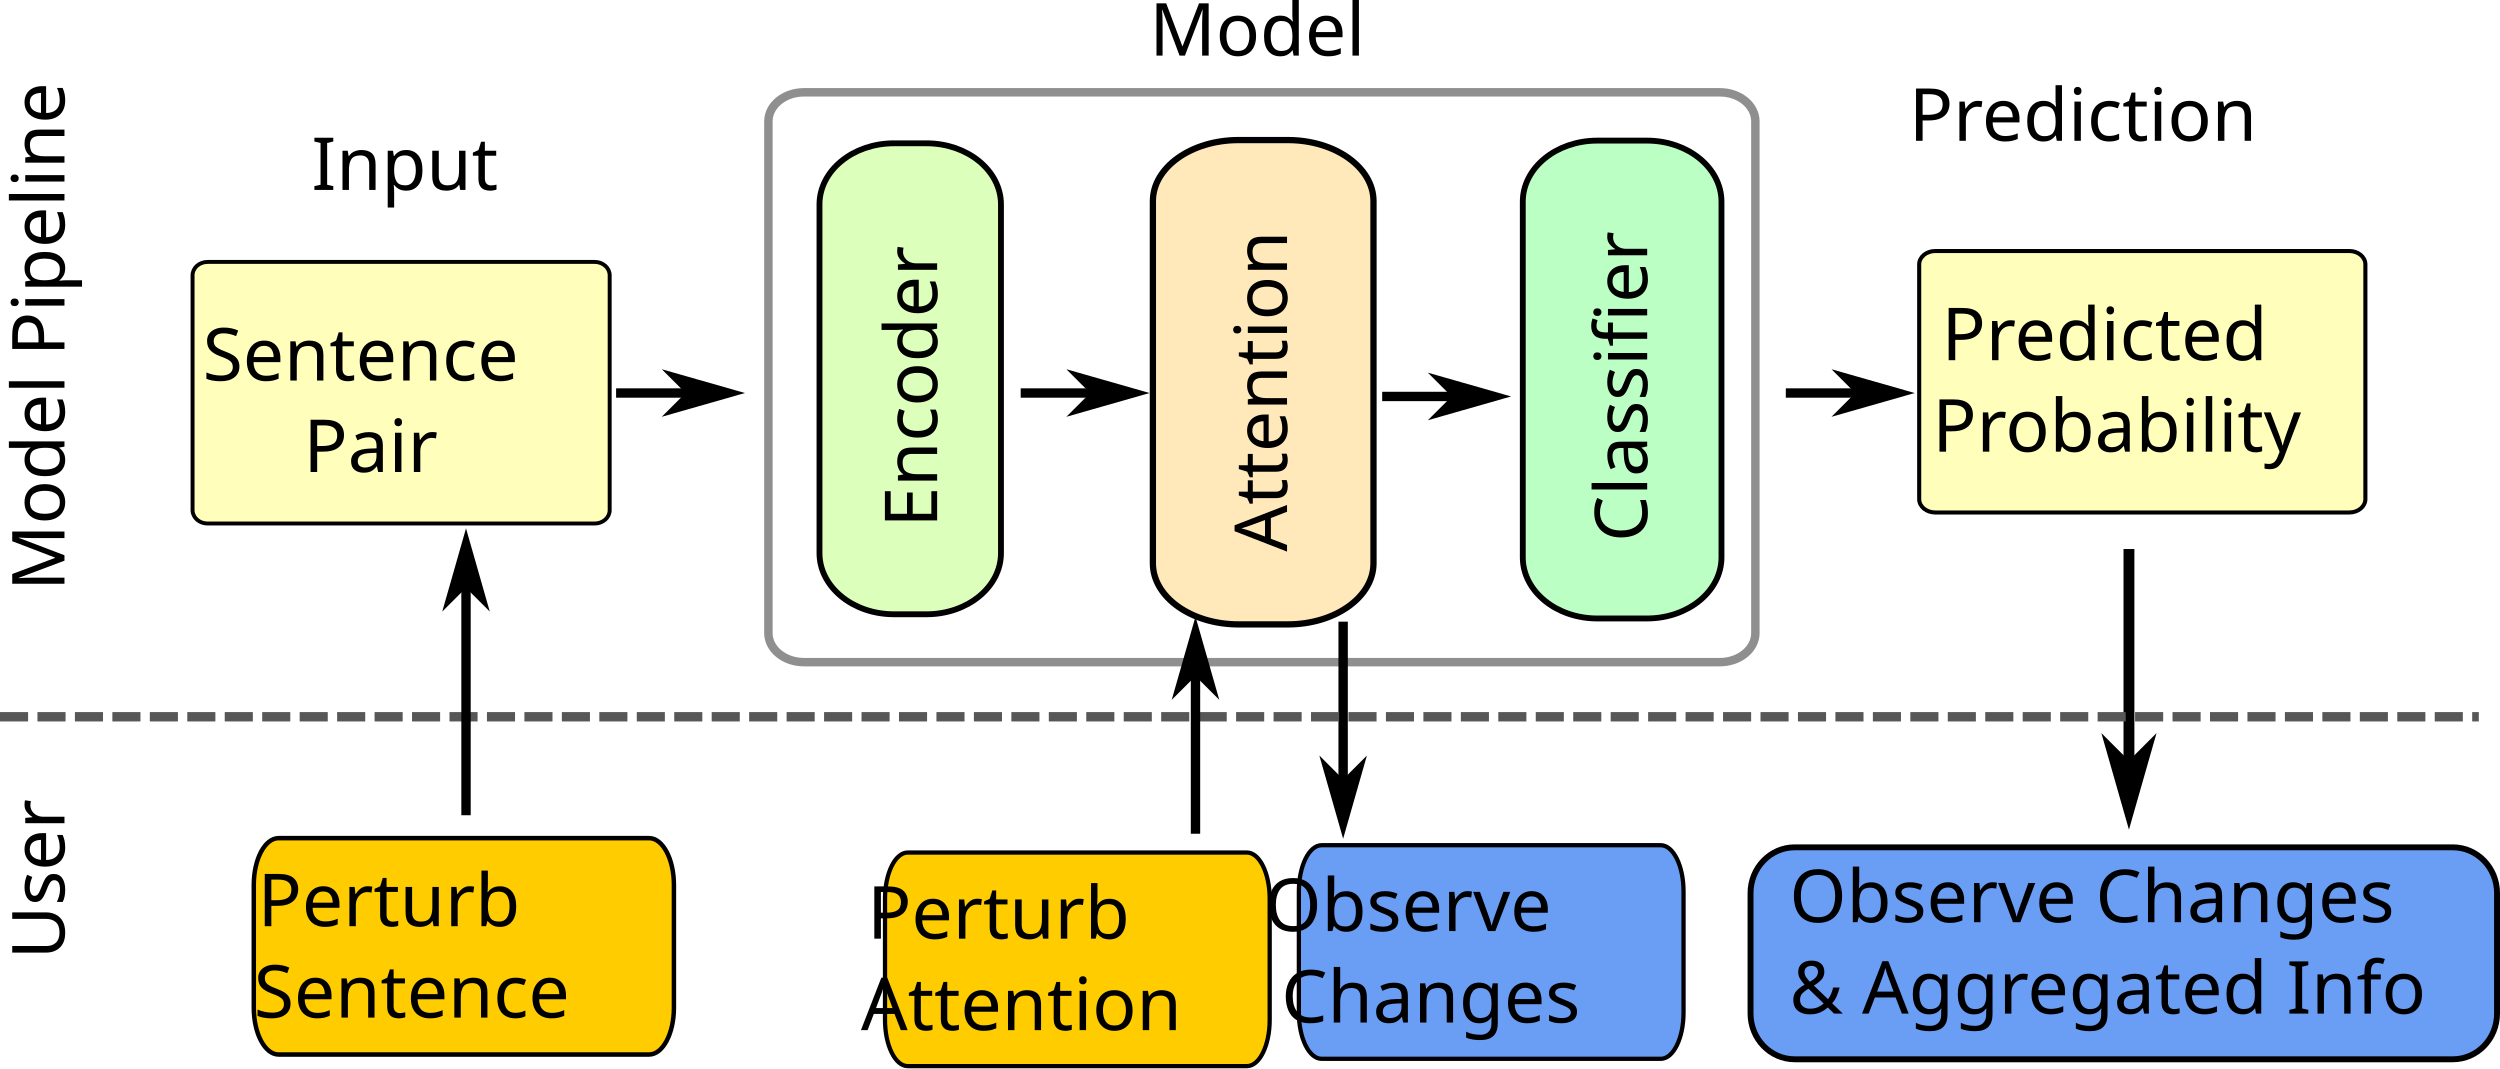
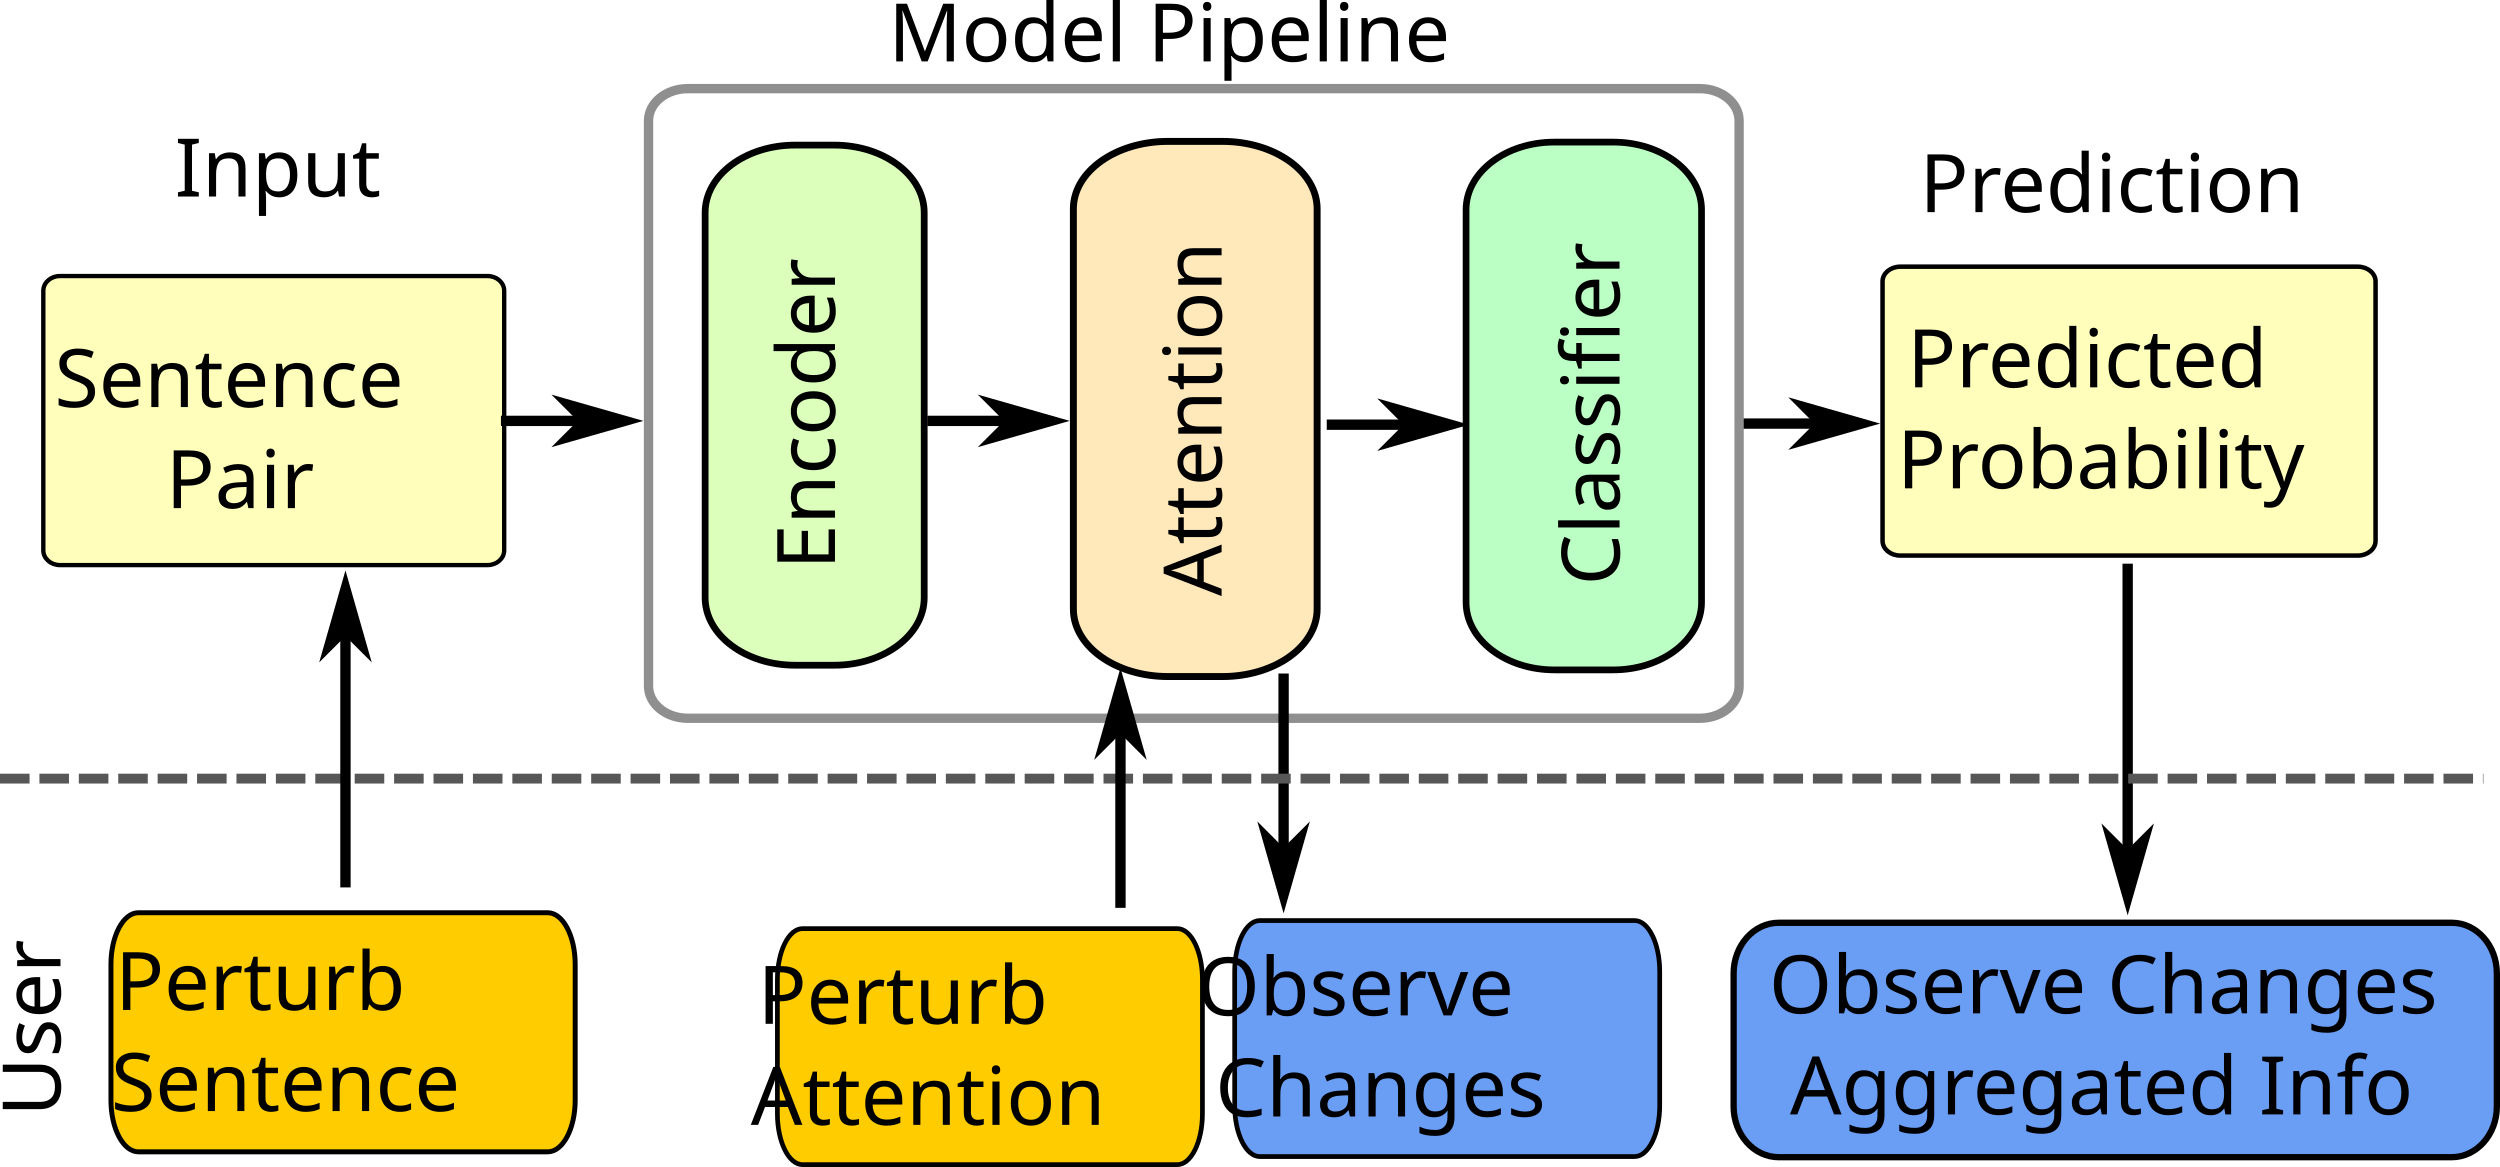
- <svg xmlns="http://www.w3.org/2000/svg" width="602.757mm" height="257.56mm" viewBox="0 0 2135.754 912.613" id="svg2" version="1.1">
+ <svg xmlns="http://www.w3.org/2000/svg" width="545.507mm" height="254.641mm" viewBox="0 0 1932.897 902.272" id="svg2" version="1.1">
  <defs id="defs4">
    <marker orient="auto" refY="0" refX="0" id="marker4225" style="overflow:visible">
      <path id="path4227" d="M 0,0 5,-5 -12.5,0 5,5 0,0 Z" style="fill:#000000;fill-opacity:1;fill-rule:evenodd;stroke:#000000;stroke-width:1pt;stroke-opacity:1" transform="matrix(-0.4,0,0,-0.4,-4,0)" />
    </marker>
    <marker style="overflow:visible" id="marker4219" refX="0" refY="0" orient="auto">
      <path transform="matrix(-0.4,0,0,-0.4,-4,0)" style="fill:#000000;fill-opacity:1;fill-rule:evenodd;stroke:#000000;stroke-width:1pt;stroke-opacity:1" d="M 0,0 5,-5 -12.5,0 5,5 0,0 Z" id="path4221" />
    </marker>
    <marker orient="auto" refY="0" refX="0" id="marker4213" style="overflow:visible">
      <path id="path4215" d="M 0,0 5,-5 -12.5,0 5,5 0,0 Z" style="fill:#000000;fill-opacity:1;fill-rule:evenodd;stroke:#000000;stroke-width:1pt;stroke-opacity:1" transform="matrix(-0.4,0,0,-0.4,-4,0)" />
    </marker>
    <marker style="overflow:visible" id="marker9688" refX="0" refY="0" orient="auto">
      <path transform="matrix(-0.4,0,0,-0.4,-4,0)" style="fill:#000000;fill-opacity:1;fill-rule:evenodd;stroke:#000000;stroke-width:1pt;stroke-opacity:1" d="M 0,0 5,-5 -12.5,0 5,5 0,0 Z" id="path9690" />
    </marker>
    <marker orient="auto" refY="0" refX="0" id="marker4545" style="overflow:visible">
      <path id="path4298" d="M 0,0 5,-5 -12.5,0 5,5 0,0 Z" style="fill:#000000;fill-opacity:1;fill-rule:evenodd;stroke:#000000;stroke-width:1pt;stroke-opacity:1" transform="matrix(-0.4,0,0,-0.4,-4,0)" />
    </marker>
    <marker style="overflow:visible" id="marker5138" refX="0" refY="0" orient="auto">
      <path transform="matrix(-0.4,0,0,-0.4,-4,0)" style="fill:#000000;fill-opacity:1;fill-rule:evenodd;stroke:#000000;stroke-width:1pt;stroke-opacity:1" d="M 0,0 5,-5 -12.5,0 5,5 0,0 Z" id="path5140" />
    </marker>
    <marker orient="auto" refY="0" refX="0" id="marker4988" style="overflow:visible">
      <path id="path4990" d="M 0,0 5,-5 -12.5,0 5,5 0,0 Z" style="fill:#000000;fill-opacity:1;fill-rule:evenodd;stroke:#000000;stroke-width:1pt;stroke-opacity:1" transform="matrix(-0.4,0,0,-0.4,-4,0)" />
    </marker>
    <marker orient="auto" refY="0" refX="0" id="marker4760" style="overflow:visible">
      <path id="path4762" d="M 0,0 5,-5 -12.5,0 5,5 0,0 Z" style="fill:#000000;fill-opacity:1;fill-rule:evenodd;stroke:#000000;stroke-width:1pt;stroke-opacity:1" transform="matrix(-0.4,0,0,-0.4,-4,0)" />
    </marker>
    <marker orient="auto" refY="0" refX="0" id="Arrow1Mend" style="overflow:visible">
      <path id="path4218" d="M 0,0 5,-5 -12.5,0 5,5 0,0 Z" style="fill:#000000;fill-opacity:1;fill-rule:evenodd;stroke:#000000;stroke-width:1pt;stroke-opacity:1" transform="matrix(-0.4,0,0,-0.4,-4,0)" />
    </marker>
    <marker style="overflow:visible" id="marker4566" refX="0" refY="0" orient="auto">
      <path transform="matrix(-0.4,0,0,-0.4,-4,0)" style="fill:#000000;fill-opacity:1;fill-rule:evenodd;stroke:#000000;stroke-width:1pt;stroke-opacity:1" d="M 0,0 5,-5 -12.5,0 5,5 0,0 Z" id="path4568" />
    </marker>
  </defs>
-   <g id="layer1" transform="translate(843.6595,-133.9184)">
+   <g id="layer1" transform="translate(712.6369,-144.2593)">
    <rect style="fill:#ffffbb;fill-opacity:1;stroke:#000000;stroke-width:3.371;stroke-miterlimit:4;stroke-dasharray:none;stroke-dashoffset:0;stroke-opacity:1" id="rect4136" width="356.335" height="223.478" x="-679.151" y="357.682" rx="12.804" ry="11.404" />
    <text xml:space="preserve" style="font-style:normal;font-weight:normal;font-size:40px;line-height:125%;font-family:sans-serif;letter-spacing:0px;word-spacing:0px;fill:#000000;fill-opacity:1;stroke:none;stroke-width:1px;stroke-linecap:butt;stroke-linejoin:miter;stroke-opacity:1" x="-500.995" y="459.001" id="text4138">
      <tspan x="-491.046" y="459.001" style="font-size:62.5px;text-align:center;text-anchor:middle" id="tspan4269">Sentence </tspan>
      <tspan x="-500.995" y="537.126" id="tspan4148" style="font-size:62.5px;text-align:center;text-anchor:middle">Pair</tspan>
    </text>
-     <rect ry="63.639" rx="52.21" y="-143.571" x="-658.69" height="155.042" width="402.353" id="rect4152" style="fill:#dcffbb;fill-opacity:1;stroke:#000000;stroke-width:5;stroke-miterlimit:4;stroke-dasharray:none;stroke-dashoffset:0;stroke-opacity:1" transform="matrix(0,-1,1,0,0,0)" />
-     <text xml:space="preserve" style="font-style:normal;font-weight:normal;font-size:40px;line-height:125%;font-family:sans-serif;letter-spacing:0px;word-spacing:0px;fill:#000000;fill-opacity:1;stroke:none;stroke-width:1px;stroke-linecap:butt;stroke-linejoin:miter;stroke-opacity:1" x="-584.572" y="-43.067" id="text4154" transform="matrix(0,-1,1,0,0,0)">
-       <tspan x="-584.572" y="-43.067" style="font-size:62.5px" id="tspan4158">Encoder</tspan>
+     <rect ry="69.522" rx="52.181" y="-167.459" x="-658.578" height="169.376" width="402.128" id="rect4152" style="fill:#dcffbb;fill-opacity:1;stroke:#000000;stroke-width:5.225;stroke-miterlimit:4;stroke-dasharray:none;stroke-dashoffset:0;stroke-opacity:1" transform="matrix(0,-1,1,0,0,0)" />
+     <text xml:space="preserve" style="font-style:normal;font-weight:normal;font-size:40px;line-height:125%;font-family:sans-serif;letter-spacing:0px;word-spacing:0px;fill:#000000;fill-opacity:1;stroke:none;stroke-width:1px;stroke-linecap:butt;stroke-linejoin:miter;stroke-opacity:1" x="-584.572" y="-67.067" id="text4154" transform="matrix(0,-1,1,0,0,0)">
+       <tspan x="-584.572" y="-67.067" style="font-size:62.5px" id="tspan4158">Encoder</tspan>
    </text>
-     <rect style="fill:#ffe9bb;fill-opacity:1;stroke:#000000;stroke-width:5.36;stroke-miterlimit:4;stroke-dasharray:none;stroke-dashoffset:0;stroke-opacity:1" id="rect4162" width="413.758" height="188.462" x="-667.334" y="141.252" rx="52.165" ry="73.191" transform="matrix(0,-1,1,0,0,0)" />
-     <text id="text4164" y="255.857" x="-605.16" style="font-style:normal;font-weight:normal;font-size:40px;line-height:125%;font-family:sans-serif;letter-spacing:0px;word-spacing:0px;fill:#000000;fill-opacity:1;stroke:none;stroke-width:1px;stroke-linecap:butt;stroke-linejoin:miter;stroke-opacity:1" xml:space="preserve" transform="matrix(0,-1,1,0,0,0)">
-       <tspan id="tspan4166" style="font-size:62.5px" y="255.857" x="-605.16">Attention</tspan>
+     <rect style="fill:#ffe9bb;fill-opacity:1;stroke:#000000;stroke-width:5.36;stroke-miterlimit:4;stroke-dasharray:none;stroke-dashoffset:0;stroke-opacity:1" id="rect4162" width="413.758" height="188.462" x="-667.334" y="117.252" rx="52.165" ry="73.191" transform="matrix(0,-1,1,0,0,0)" />
+     <text id="text4164" y="231.857" x="-605.16" style="font-style:normal;font-weight:normal;font-size:40px;line-height:125%;font-family:sans-serif;letter-spacing:0px;word-spacing:0px;fill:#000000;fill-opacity:1;stroke:none;stroke-width:1px;stroke-linecap:butt;stroke-linejoin:miter;stroke-opacity:1" xml:space="preserve" transform="matrix(0,-1,1,0,0,0)">
+       <tspan id="tspan4166" style="font-size:62.5px" y="231.857" x="-605.16">Attention</tspan>
    </text>
-     <rect ry="63.639" rx="52.21" y="457.26" x="-662.278" height="169.748" width="408.235" id="rect4168" style="fill:#bbffc4;fill-opacity:1;stroke:#000000;stroke-width:5;stroke-miterlimit:4;stroke-dasharray:none;stroke-dashoffset:0;stroke-opacity:1" transform="matrix(0,-1,1,0,0,0)" />
-     <text xml:space="preserve" style="font-style:normal;font-weight:normal;font-size:40px;line-height:125%;font-family:sans-serif;letter-spacing:0px;word-spacing:0px;fill:#000000;fill-opacity:1;stroke:none;stroke-width:1px;stroke-linecap:butt;stroke-linejoin:miter;stroke-opacity:1" x="-596.866" y="563.529" id="text4170" transform="matrix(0,-1,1,0,0,0)">
-       <tspan x="-596.866" y="563.529" style="font-size:62.5px" id="tspan4172">Classifier</tspan>
+     <rect ry="68.251" rx="52.187" y="420.871" x="-662.19" height="182.049" width="408.058" id="rect4168" style="fill:#bbffc4;fill-opacity:1;stroke:#000000;stroke-width:5.177;stroke-miterlimit:4;stroke-dasharray:none;stroke-dashoffset:0;stroke-opacity:1" transform="matrix(0,-1,1,0,0,0)" />
+     <text xml:space="preserve" style="font-style:normal;font-weight:normal;font-size:40px;line-height:125%;font-family:sans-serif;letter-spacing:0px;word-spacing:0px;fill:#000000;fill-opacity:1;stroke:none;stroke-width:1px;stroke-linecap:butt;stroke-linejoin:miter;stroke-opacity:1" x="-596.866" y="539.529" id="text4170" transform="matrix(0,-1,1,0,0,0)">
+       <tspan x="-596.866" y="539.529" style="font-size:62.5px" id="tspan4172">Classifier</tspan>
    </text>
-     <text id="text4178" y="254.194" x="787.143" style="font-style:normal;font-weight:normal;font-size:40px;line-height:125%;font-family:sans-serif;letter-spacing:0px;word-spacing:0px;fill:#000000;fill-opacity:1;stroke:none;stroke-width:1px;stroke-linecap:butt;stroke-linejoin:miter;stroke-opacity:1" xml:space="preserve">
-       <tspan style="font-size:62.5px" id="tspan4186" y="254.194" x="787.143">Prediction</tspan>
+     <text id="text4178" y="308.267" x="771.542" style="font-style:normal;font-weight:normal;font-size:40px;line-height:125%;font-family:sans-serif;letter-spacing:0px;word-spacing:0px;fill:#000000;fill-opacity:1;stroke:none;stroke-width:1px;stroke-linecap:butt;stroke-linejoin:miter;stroke-opacity:1" xml:space="preserve">
+       <tspan style="font-size:62.5px" id="tspan4186" y="308.267" x="771.542">Prediction</tspan>
    </text>
-     <path id="path4564" d="m 337.143,472.614 94.352,0" style="fill:none;fill-rule:evenodd;stroke:#000000;stroke-width:8;stroke-linecap:butt;stroke-linejoin:miter;stroke-miterlimit:4;stroke-dasharray:none;stroke-opacity:1;marker-end:url(#marker4566)" />
-     <path style="fill:none;fill-rule:evenodd;stroke:#000000;stroke-width:8;stroke-linecap:butt;stroke-linejoin:miter;stroke-miterlimit:4;stroke-dasharray:none;stroke-opacity:1;marker-end:url(#marker4760)" d="m 681.966,469.673 94.352,0" id="path4758" />
-     <path style="fill:none;fill-rule:evenodd;stroke:#000000;stroke-width:8;stroke-linecap:butt;stroke-linejoin:miter;stroke-miterlimit:4;stroke-dasharray:none;stroke-opacity:1;marker-end:url(#marker4988)" d="m 28.319,469.673 94.352,0" id="path4986" />
-     <path id="path5136" d="m -317.328,469.673 94.352,0" style="fill:none;fill-rule:evenodd;stroke:#000000;stroke-width:8;stroke-linecap:butt;stroke-linejoin:miter;stroke-miterlimit:4;stroke-dasharray:none;stroke-opacity:1;marker-end:url(#marker5138)" />
-     <rect ry="24.841" rx="30.298" y="212.787" x="-187.222" height="486.797" width="843.183" id="rect4275" style="fill:none;fill-opacity:1;stroke:#8f8f8f;stroke-width:7.223;stroke-miterlimit:4;stroke-dasharray:none;stroke-dashoffset:0;stroke-opacity:1" />
-     <path style="fill:none;fill-rule:evenodd;stroke:#000000;stroke-width:8;stroke-linecap:butt;stroke-linejoin:miter;stroke-miterlimit:4;stroke-dasharray:none;stroke-opacity:1;marker-end:url(#Arrow1Mend)" d="m 303.78,665.001 0,169.7" id="path4880" />
+     <path id="path4564" d="m 313.143,472.614 94.352,0" style="fill:none;fill-rule:evenodd;stroke:#000000;stroke-width:8;stroke-linecap:butt;stroke-linejoin:miter;stroke-miterlimit:4;stroke-dasharray:none;stroke-opacity:1;marker-end:url(#marker4566)" />
+     <path style="fill:none;fill-rule:evenodd;stroke:#000000;stroke-width:8;stroke-linecap:butt;stroke-linejoin:miter;stroke-miterlimit:4;stroke-dasharray:none;stroke-opacity:1;marker-end:url(#marker4760)" d="m 630.93,471.753 94.352,0" id="path4758" />
+     <path style="fill:none;fill-rule:evenodd;stroke:#000000;stroke-width:8;stroke-linecap:butt;stroke-linejoin:miter;stroke-miterlimit:4;stroke-dasharray:none;stroke-opacity:1;marker-end:url(#marker4988)" d="m 4.319,469.673 94.352,0" id="path4986" />
+     <path id="path5136" d="m -325.328,469.673 94.352,0" style="fill:none;fill-rule:evenodd;stroke:#000000;stroke-width:8;stroke-linecap:butt;stroke-linejoin:miter;stroke-miterlimit:4;stroke-dasharray:none;stroke-opacity:1;marker-end:url(#marker5138)" />
+     <rect ry="24.841" rx="30.298" y="212.787" x="-211.222" height="486.797" width="843.183" id="rect4275" style="fill:none;fill-opacity:1;stroke:#8f8f8f;stroke-width:7.223;stroke-miterlimit:4;stroke-dasharray:none;stroke-dashoffset:0;stroke-opacity:1" />
+     <path style="fill:none;fill-rule:evenodd;stroke:#000000;stroke-width:8;stroke-linecap:butt;stroke-linejoin:miter;stroke-miterlimit:4;stroke-dasharray:none;stroke-opacity:1;marker-end:url(#Arrow1Mend)" d="m 279.78,665.001 0,169.7" id="path4880" />
    <rect style="color:#000000;clip-rule:nonzero;display:inline;overflow:visible;visibility:visible;opacity:1;isolation:auto;mix-blend-mode:normal;color-interpolation:sRGB;color-interpolation-filters:linearRGB;solid-color:#000000;solid-opacity:1;fill:#ffcc00;fill-opacity:1;fill-rule:nonzero;stroke:#000000;stroke-width:3.833;stroke-linecap:butt;stroke-linejoin:miter;stroke-miterlimit:4;stroke-dasharray:none;stroke-dashoffset:0;stroke-opacity:1;color-rendering:auto;image-rendering:auto;shape-rendering:auto;text-rendering:auto;enable-background:accumulate" id="rect5058" width="358.919" height="184.87" x="-626.853" y="849.939" rx="21.23" ry="39.945" />
    <text xml:space="preserve" style="font-style:normal;font-weight:normal;font-size:75px;line-height:125%;font-family:Sans;letter-spacing:0px;word-spacing:0px;fill:#000000;fill-opacity:1;stroke:none;stroke-width:1px;stroke-linecap:butt;stroke-linejoin:miter;stroke-opacity:1" x="-444.961" y="925.153" id="text5066">
      <tspan x="-435.012" y="925.153" style="font-size:62.5px;text-align:center;text-anchor:middle" id="tspan4205">Perturb </tspan>
      <tspan x="-435.012" y="1003.278" style="font-size:62.5px;text-align:center;text-anchor:middle" id="tspan4292">Sentence </tspan>
    </text>
-     <rect ry="39.428" rx="19.438" y="862.235" x="-87.592" height="182.474" width="328.625" id="rect9674" style="color:#000000;clip-rule:nonzero;display:inline;overflow:visible;visibility:visible;opacity:1;isolation:auto;mix-blend-mode:normal;color-interpolation:sRGB;color-interpolation-filters:linearRGB;solid-color:#000000;solid-opacity:1;fill:#ffcc00;fill-opacity:1;fill-rule:nonzero;stroke:#000000;stroke-width:3.644;stroke-linecap:butt;stroke-linejoin:miter;stroke-miterlimit:4;stroke-dasharray:none;stroke-dashoffset:0;stroke-opacity:1;color-rendering:auto;image-rendering:auto;shape-rendering:auto;text-rendering:auto;enable-background:accumulate" />
-     <text id="text9676" y="935.821" x="75.802" style="font-style:normal;font-weight:normal;font-size:75px;line-height:125%;font-family:Sans;letter-spacing:0px;word-spacing:0px;fill:#000000;fill-opacity:1;stroke:none;stroke-width:1px;stroke-linecap:butt;stroke-linejoin:miter;stroke-opacity:1" xml:space="preserve">
-       <tspan style="font-size:62.5px;text-align:center;text-anchor:middle" y="935.821" x="85.751" id="tspan9678">Perturb </tspan>
-       <tspan style="font-size:62.5px;text-align:center;text-anchor:middle" y="1013.946" x="85.751" id="tspan4294">Attention </tspan>
+     <rect ry="39.428" rx="19.438" y="862.235" x="-111.592" height="182.474" width="328.625" id="rect9674" style="color:#000000;clip-rule:nonzero;display:inline;overflow:visible;visibility:visible;opacity:1;isolation:auto;mix-blend-mode:normal;color-interpolation:sRGB;color-interpolation-filters:linearRGB;solid-color:#000000;solid-opacity:1;fill:#ffcc00;fill-opacity:1;fill-rule:nonzero;stroke:#000000;stroke-width:3.644;stroke-linecap:butt;stroke-linejoin:miter;stroke-miterlimit:4;stroke-dasharray:none;stroke-dashoffset:0;stroke-opacity:1;color-rendering:auto;image-rendering:auto;shape-rendering:auto;text-rendering:auto;enable-background:accumulate" />
+     <text id="text9676" y="935.821" x="51.802" style="font-style:normal;font-weight:normal;font-size:75px;line-height:125%;font-family:Sans;letter-spacing:0px;word-spacing:0px;fill:#000000;fill-opacity:1;stroke:none;stroke-width:1px;stroke-linecap:butt;stroke-linejoin:miter;stroke-opacity:1" xml:space="preserve">
+       <tspan style="font-size:62.5px;text-align:center;text-anchor:middle" y="935.821" x="61.751" id="tspan9678">Perturb </tspan>
+       <tspan style="font-size:62.5px;text-align:center;text-anchor:middle" y="1013.946" x="61.751" id="tspan4294">Attention </tspan>
    </text>
-     <path id="path9686" d="m 975.104,602.954 0,221.449" style="fill:none;fill-rule:evenodd;stroke:#000000;stroke-width:9.286;stroke-linecap:butt;stroke-linejoin:miter;stroke-miterlimit:4;stroke-dasharray:none;stroke-opacity:1;marker-end:url(#marker9688)" />
-     <rect style="color:#000000;clip-rule:nonzero;display:inline;overflow:visible;visibility:visible;opacity:1;isolation:auto;mix-blend-mode:normal;color-interpolation:sRGB;color-interpolation-filters:linearRGB;solid-color:#000000;solid-opacity:1;fill:#6a9ef5;fill-opacity:1;fill-rule:nonzero;stroke:#000000;stroke-width:5.057;stroke-linecap:butt;stroke-linejoin:miter;stroke-miterlimit:4;stroke-dasharray:none;stroke-dashoffset:0;stroke-opacity:1;color-rendering:auto;image-rendering:auto;shape-rendering:auto;text-rendering:auto;enable-background:accumulate" id="rect12152" width="637.744" height="181.062" x="651.822" y="857.799" rx="37.722" ry="39.122" />
-     <text xml:space="preserve" style="font-style:normal;font-weight:normal;font-size:75px;line-height:125%;font-family:Sans;letter-spacing:0px;word-spacing:0px;fill:#000000;fill-opacity:1;stroke:none;stroke-width:1px;stroke-linecap:butt;stroke-linejoin:miter;stroke-opacity:1" x="685.058" y="921.741" id="text12154">
-       <tspan x="685.058" y="921.741" style="font-size:62.5px" id="tspan4746">Observe Changes</tspan>
-       <tspan x="685.058" y="999.866" style="font-size:62.5px" id="tspan4750">&amp; Aggregated Info </tspan>
+     <path id="path9686" d="m 932.386,580.077 0,256.108" style="fill:none;fill-rule:evenodd;stroke:#000000;stroke-width:8;stroke-linecap:butt;stroke-linejoin:miter;stroke-miterlimit:4;stroke-dasharray:none;stroke-opacity:1;marker-end:url(#marker9688)" />
+     <rect style="color:#000000;clip-rule:nonzero;display:inline;overflow:visible;visibility:visible;opacity:1;isolation:auto;mix-blend-mode:normal;color-interpolation:sRGB;color-interpolation-filters:linearRGB;solid-color:#000000;solid-opacity:1;fill:#6a9ef5;fill-opacity:1;fill-rule:nonzero;stroke:#000000;stroke-width:4.867;stroke-linecap:butt;stroke-linejoin:miter;stroke-miterlimit:4;stroke-dasharray:none;stroke-dashoffset:0;stroke-opacity:1;color-rendering:auto;image-rendering:auto;shape-rendering:auto;text-rendering:auto;enable-background:accumulate" id="rect12152" width="590.101" height="181.252" x="627.727" y="857.704" rx="34.904" ry="39.163" />
+     <text xml:space="preserve" style="font-style:normal;font-weight:normal;font-size:75px;line-height:125%;font-family:Sans;letter-spacing:0px;word-spacing:0px;fill:#000000;fill-opacity:1;stroke:none;stroke-width:1px;stroke-linecap:butt;stroke-linejoin:miter;stroke-opacity:1" x="655.058" y="927.741" id="text12154">
+       <tspan x="655.058" y="927.741" style="font-size:62.5px" id="tspan4750">Observe Changes</tspan>
+       <tspan x="655.058" y="1005.866" style="font-size:62.5px" id="tspan5224"> Aggregated Info </tspan>
    </text>
    <text xml:space="preserve" style="font-style:normal;font-weight:normal;font-size:40px;line-height:125%;font-family:sans-serif;letter-spacing:0px;word-spacing:0px;fill:#000000;fill-opacity:1;stroke:none;stroke-width:1px;stroke-linecap:butt;stroke-linejoin:miter;stroke-opacity:1" x="-577.563" y="296.194" id="text24694">
      <tspan x="-577.563" y="296.194" id="tspan24696" style="font-size:62.5px">Input</tspan>
    </text>
-     <path style="fill:none;fill-rule:evenodd;stroke:#575757;stroke-width:8;stroke-linecap:butt;stroke-linejoin:miter;stroke-miterlimit:4;stroke-dasharray:24, 8;stroke-dashoffset:0;stroke-opacity:1" d="m -843.66,746.257 2117.647,0" id="path4209" />
+     <path style="fill:none;fill-rule:evenodd;stroke:#575757;stroke-width:7.618;stroke-linecap:butt;stroke-linejoin:miter;stroke-miterlimit:4;stroke-dasharray:22.853, 7.618;stroke-dashoffset:0;stroke-opacity:1" d="m -712.637,746.257 1920.073,0" id="path4209" />
    <path style="fill:none;fill-rule:evenodd;stroke:#000000;stroke-width:8;stroke-linecap:butt;stroke-linejoin:miter;stroke-miterlimit:4;stroke-dasharray:none;stroke-opacity:1;marker-end:url(#marker4213)" d="m -445.542,830.372 0,-229.305" id="path4211" />
-     <path id="path4217" d="m 177.656,846.178 0,-169.7" style="fill:none;fill-rule:evenodd;stroke:#000000;stroke-width:8;stroke-linecap:butt;stroke-linejoin:miter;stroke-miterlimit:4;stroke-dasharray:none;stroke-opacity:1;marker-end:url(#marker4219)" />
-     <text xml:space="preserve" style="font-style:normal;font-weight:normal;font-size:75px;line-height:125%;font-family:Sans;letter-spacing:0px;word-spacing:0px;fill:#000000;fill-opacity:1;stroke:none;stroke-width:1px;stroke-linecap:butt;stroke-linejoin:miter;stroke-opacity:1" x="-953.362" y="-788.584" id="text4229" transform="matrix(0,-0.9999999,1,0,0,0)">
-       <tspan id="tspan4231" x="-953.362" y="-788.584" style="font-size:62.5px">User</tspan>
+     <path id="path4217" d="m 153.656,846.178 0,-169.7" style="fill:none;fill-rule:evenodd;stroke:#000000;stroke-width:8;stroke-linecap:butt;stroke-linejoin:miter;stroke-miterlimit:4;stroke-dasharray:none;stroke-opacity:1;marker-end:url(#marker4219)" />
+     <text xml:space="preserve" style="font-style:normal;font-weight:normal;font-size:75px;line-height:125%;font-family:Sans;letter-spacing:0px;word-spacing:0px;fill:#000000;fill-opacity:1;stroke:none;stroke-width:1px;stroke-linecap:butt;stroke-linejoin:miter;stroke-opacity:1" x="-1007.434" y="-665.88" id="text4229" transform="matrix(0,-0.9999999,1,0,0,0)">
+       <tspan id="tspan4231" x="-1007.434" y="-665.88" style="font-size:62.5px">User</tspan>
    </text>
-     <text transform="matrix(0,-0.9999999,1,0,0,0)" id="text4233" y="-788.584" x="-638.656" style="font-style:normal;font-weight:normal;font-size:75px;line-height:125%;font-family:Sans;letter-spacing:0px;word-spacing:0px;fill:#000000;fill-opacity:1;stroke:none;stroke-width:1px;stroke-linecap:butt;stroke-linejoin:miter;stroke-opacity:1" xml:space="preserve">
-       <tspan style="font-size:62.5px" y="-788.584" x="-638.656" id="tspan4235">Model Pipeline</tspan>
+     <text id="text4233" y="191.745" x="-25.774" style="font-style:normal;font-weight:normal;font-size:75px;line-height:125%;font-family:Sans;letter-spacing:0px;word-spacing:0px;fill:#000000;fill-opacity:1;stroke:none;stroke-width:1px;stroke-linecap:butt;stroke-linejoin:miter;stroke-opacity:1" xml:space="preserve">
+       <tspan style="font-size:62.5px" y="191.745" x="-25.774" id="tspan4235">Model Pipeline</tspan>
    </text>
-     <text xml:space="preserve" style="font-style:normal;font-weight:normal;font-size:40px;line-height:125%;font-family:sans-serif;letter-spacing:0px;word-spacing:0px;fill:#000000;fill-opacity:1;stroke:none;stroke-width:1px;stroke-linecap:butt;stroke-linejoin:miter;stroke-opacity:1" x="138.268" y="181.404" id="text4288">
-       <tspan x="138.268" y="181.404" id="tspan4290" style="font-size:62.5px">Model</tspan>
+     <rect style="color:#000000;clip-rule:nonzero;display:inline;overflow:visible;visibility:visible;opacity:1;isolation:auto;mix-blend-mode:normal;color-interpolation:sRGB;color-interpolation-filters:linearRGB;solid-color:#000000;solid-opacity:1;fill:#6a9ef5;fill-opacity:1;fill-rule:nonzero;stroke:#000000;stroke-width:3.644;stroke-linecap:butt;stroke-linejoin:miter;stroke-miterlimit:4;stroke-dasharray:none;stroke-dashoffset:0;stroke-opacity:1;color-rendering:auto;image-rendering:auto;shape-rendering:auto;text-rendering:auto;enable-background:accumulate" id="rect4716" width="328.625" height="182.474" x="241.962" y="855.996" rx="19.438" ry="39.428" />
+     <text xml:space="preserve" style="font-style:normal;font-weight:normal;font-size:75px;line-height:125%;font-family:Sans;letter-spacing:0px;word-spacing:0px;fill:#000000;fill-opacity:1;stroke:none;stroke-width:1px;stroke-linecap:butt;stroke-linejoin:miter;stroke-opacity:1" x="403.435" y="929.342" id="text4296">
+       <tspan id="tspan4300" x="403.435" y="929.342" style="font-size:62.5px;text-align:center;text-anchor:middle">Observe</tspan>
+       <tspan x="403.435" y="1007.467" style="font-size:62.5px;text-align:center;text-anchor:middle" id="tspan4304">Changes</tspan>
    </text>
-     <rect style="color:#000000;clip-rule:nonzero;display:inline;overflow:visible;visibility:visible;opacity:1;isolation:auto;mix-blend-mode:normal;color-interpolation:sRGB;color-interpolation-filters:linearRGB;solid-color:#000000;solid-opacity:1;fill:#6a9ef5;fill-opacity:1;fill-rule:nonzero;stroke:#000000;stroke-width:3.644;stroke-linecap:butt;stroke-linejoin:miter;stroke-miterlimit:4;stroke-dasharray:none;stroke-dashoffset:0;stroke-opacity:1;color-rendering:auto;image-rendering:auto;shape-rendering:auto;text-rendering:auto;enable-background:accumulate" id="rect4716" width="328.625" height="182.474" x="265.962" y="855.996" rx="19.438" ry="39.428" />
-     <text xml:space="preserve" style="font-style:normal;font-weight:normal;font-size:75px;line-height:125%;font-family:Sans;letter-spacing:0px;word-spacing:0px;fill:#000000;fill-opacity:1;stroke:none;stroke-width:1px;stroke-linecap:butt;stroke-linejoin:miter;stroke-opacity:1" x="427.435" y="929.342" id="text4296">
-       <tspan id="tspan4300" x="427.435" y="929.342" style="font-size:62.5px;text-align:center;text-anchor:middle">Observe</tspan>
-       <tspan x="427.435" y="1007.467" style="font-size:62.5px;text-align:center;text-anchor:middle" id="tspan4304">Changes</tspan>
-     </text>
-     <rect style="fill:#ffffbb;fill-opacity:1;stroke:#000000;stroke-width:3.485;stroke-miterlimit:4;stroke-dasharray:none;stroke-dashoffset:0;stroke-opacity:1" id="rect4136-5" width="381.177" height="223.363" x="795.91" y="348.367" rx="13.697" ry="11.398" />
-     <text xml:space="preserve" style="font-style:normal;font-weight:normal;font-size:40px;line-height:125%;font-family:sans-serif;letter-spacing:0px;word-spacing:0px;fill:#000000;fill-opacity:1;stroke:none;stroke-width:1px;stroke-linecap:butt;stroke-linejoin:miter;stroke-opacity:1" x="990.647" y="441.629" id="text4138-9">
-       <tspan x="990.647" y="441.629" id="tspan4148-2" style="font-size:62.5px;text-align:center;text-anchor:middle">Predicted</tspan>
-       <tspan x="990.647" y="519.754" style="font-size:62.5px;text-align:center;text-anchor:middle" id="tspan4744">Probability</tspan>
+     <rect style="fill:#ffffbb;fill-opacity:1;stroke:#000000;stroke-width:3.485;stroke-miterlimit:4;stroke-dasharray:none;stroke-dashoffset:0;stroke-opacity:1" id="rect4136-5" width="381.177" height="223.363" x="742.874" y="350.447" rx="13.697" ry="11.398" />
+     <text xml:space="preserve" style="font-style:normal;font-weight:normal;font-size:40px;line-height:125%;font-family:sans-serif;letter-spacing:0px;word-spacing:0px;fill:#000000;fill-opacity:1;stroke:none;stroke-width:1px;stroke-linecap:butt;stroke-linejoin:miter;stroke-opacity:1" x="937.611" y="443.708" id="text4138-9">
+       <tspan x="937.611" y="443.708" id="tspan4148-2" style="font-size:62.5px;text-align:center;text-anchor:middle">Predicted</tspan>
+       <tspan x="937.611" y="521.833" style="font-size:62.5px;text-align:center;text-anchor:middle" id="tspan4744">Probability</tspan>
    </text>
  </g>
</svg>
